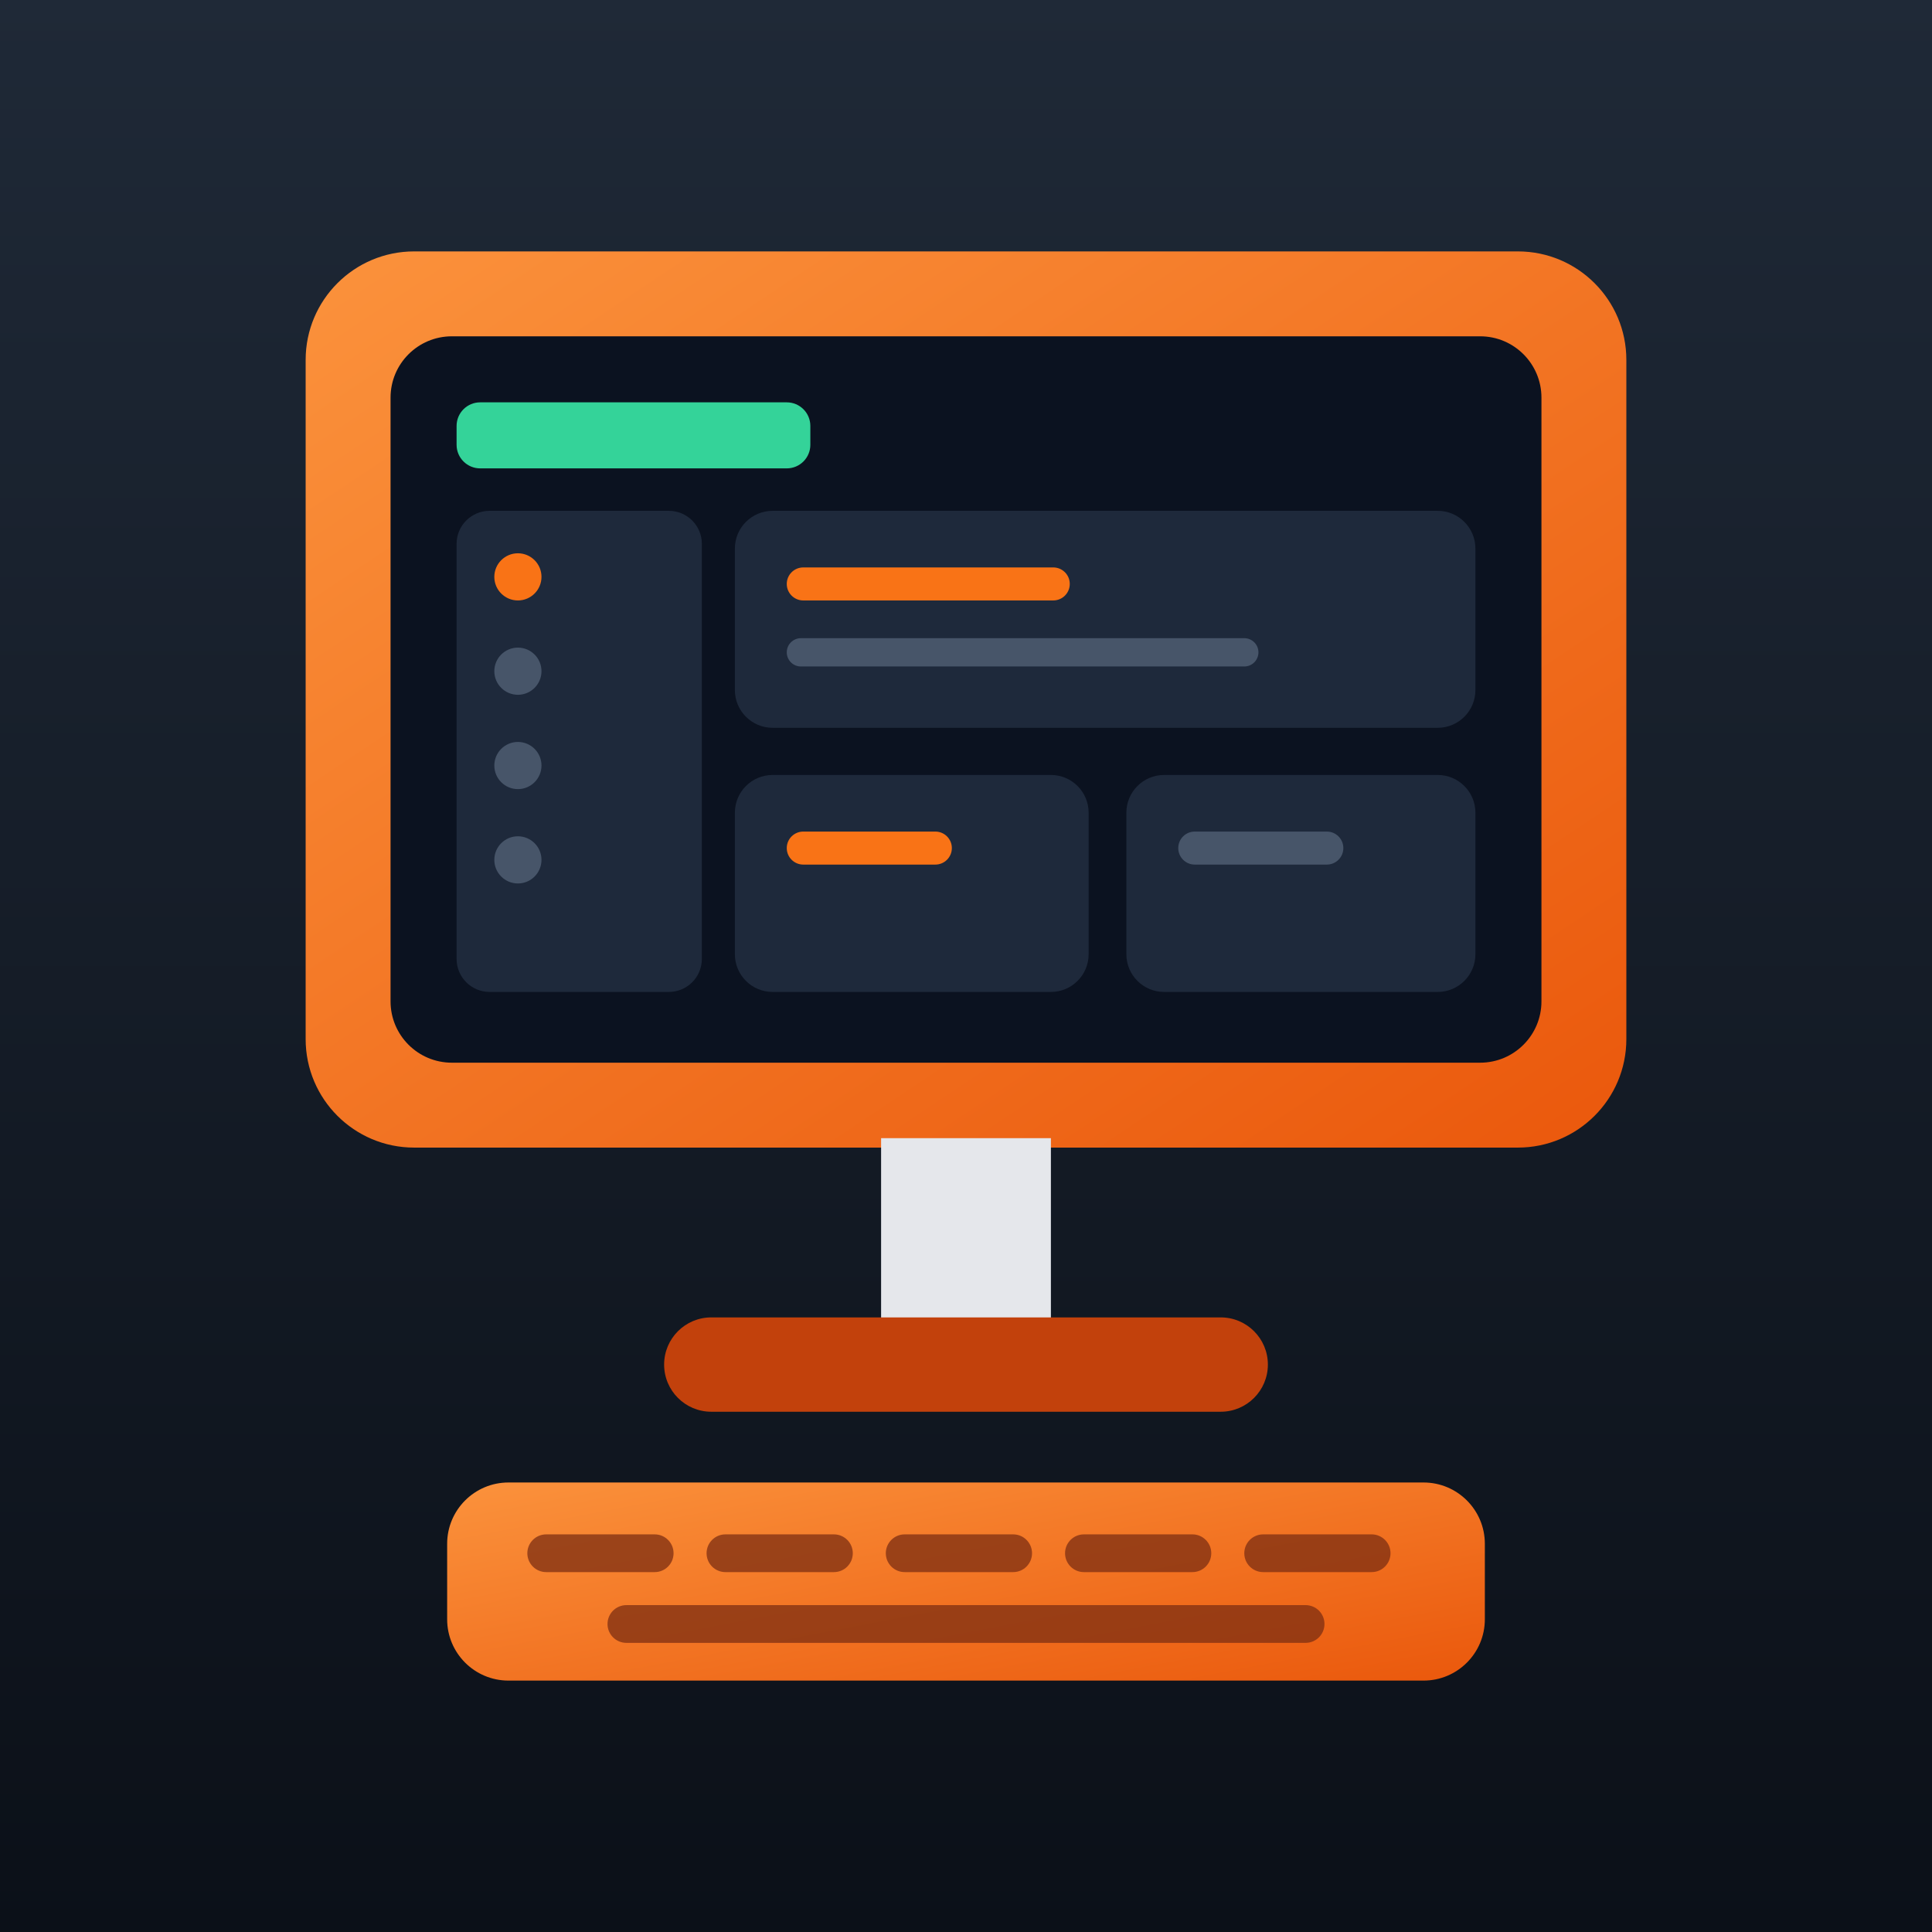
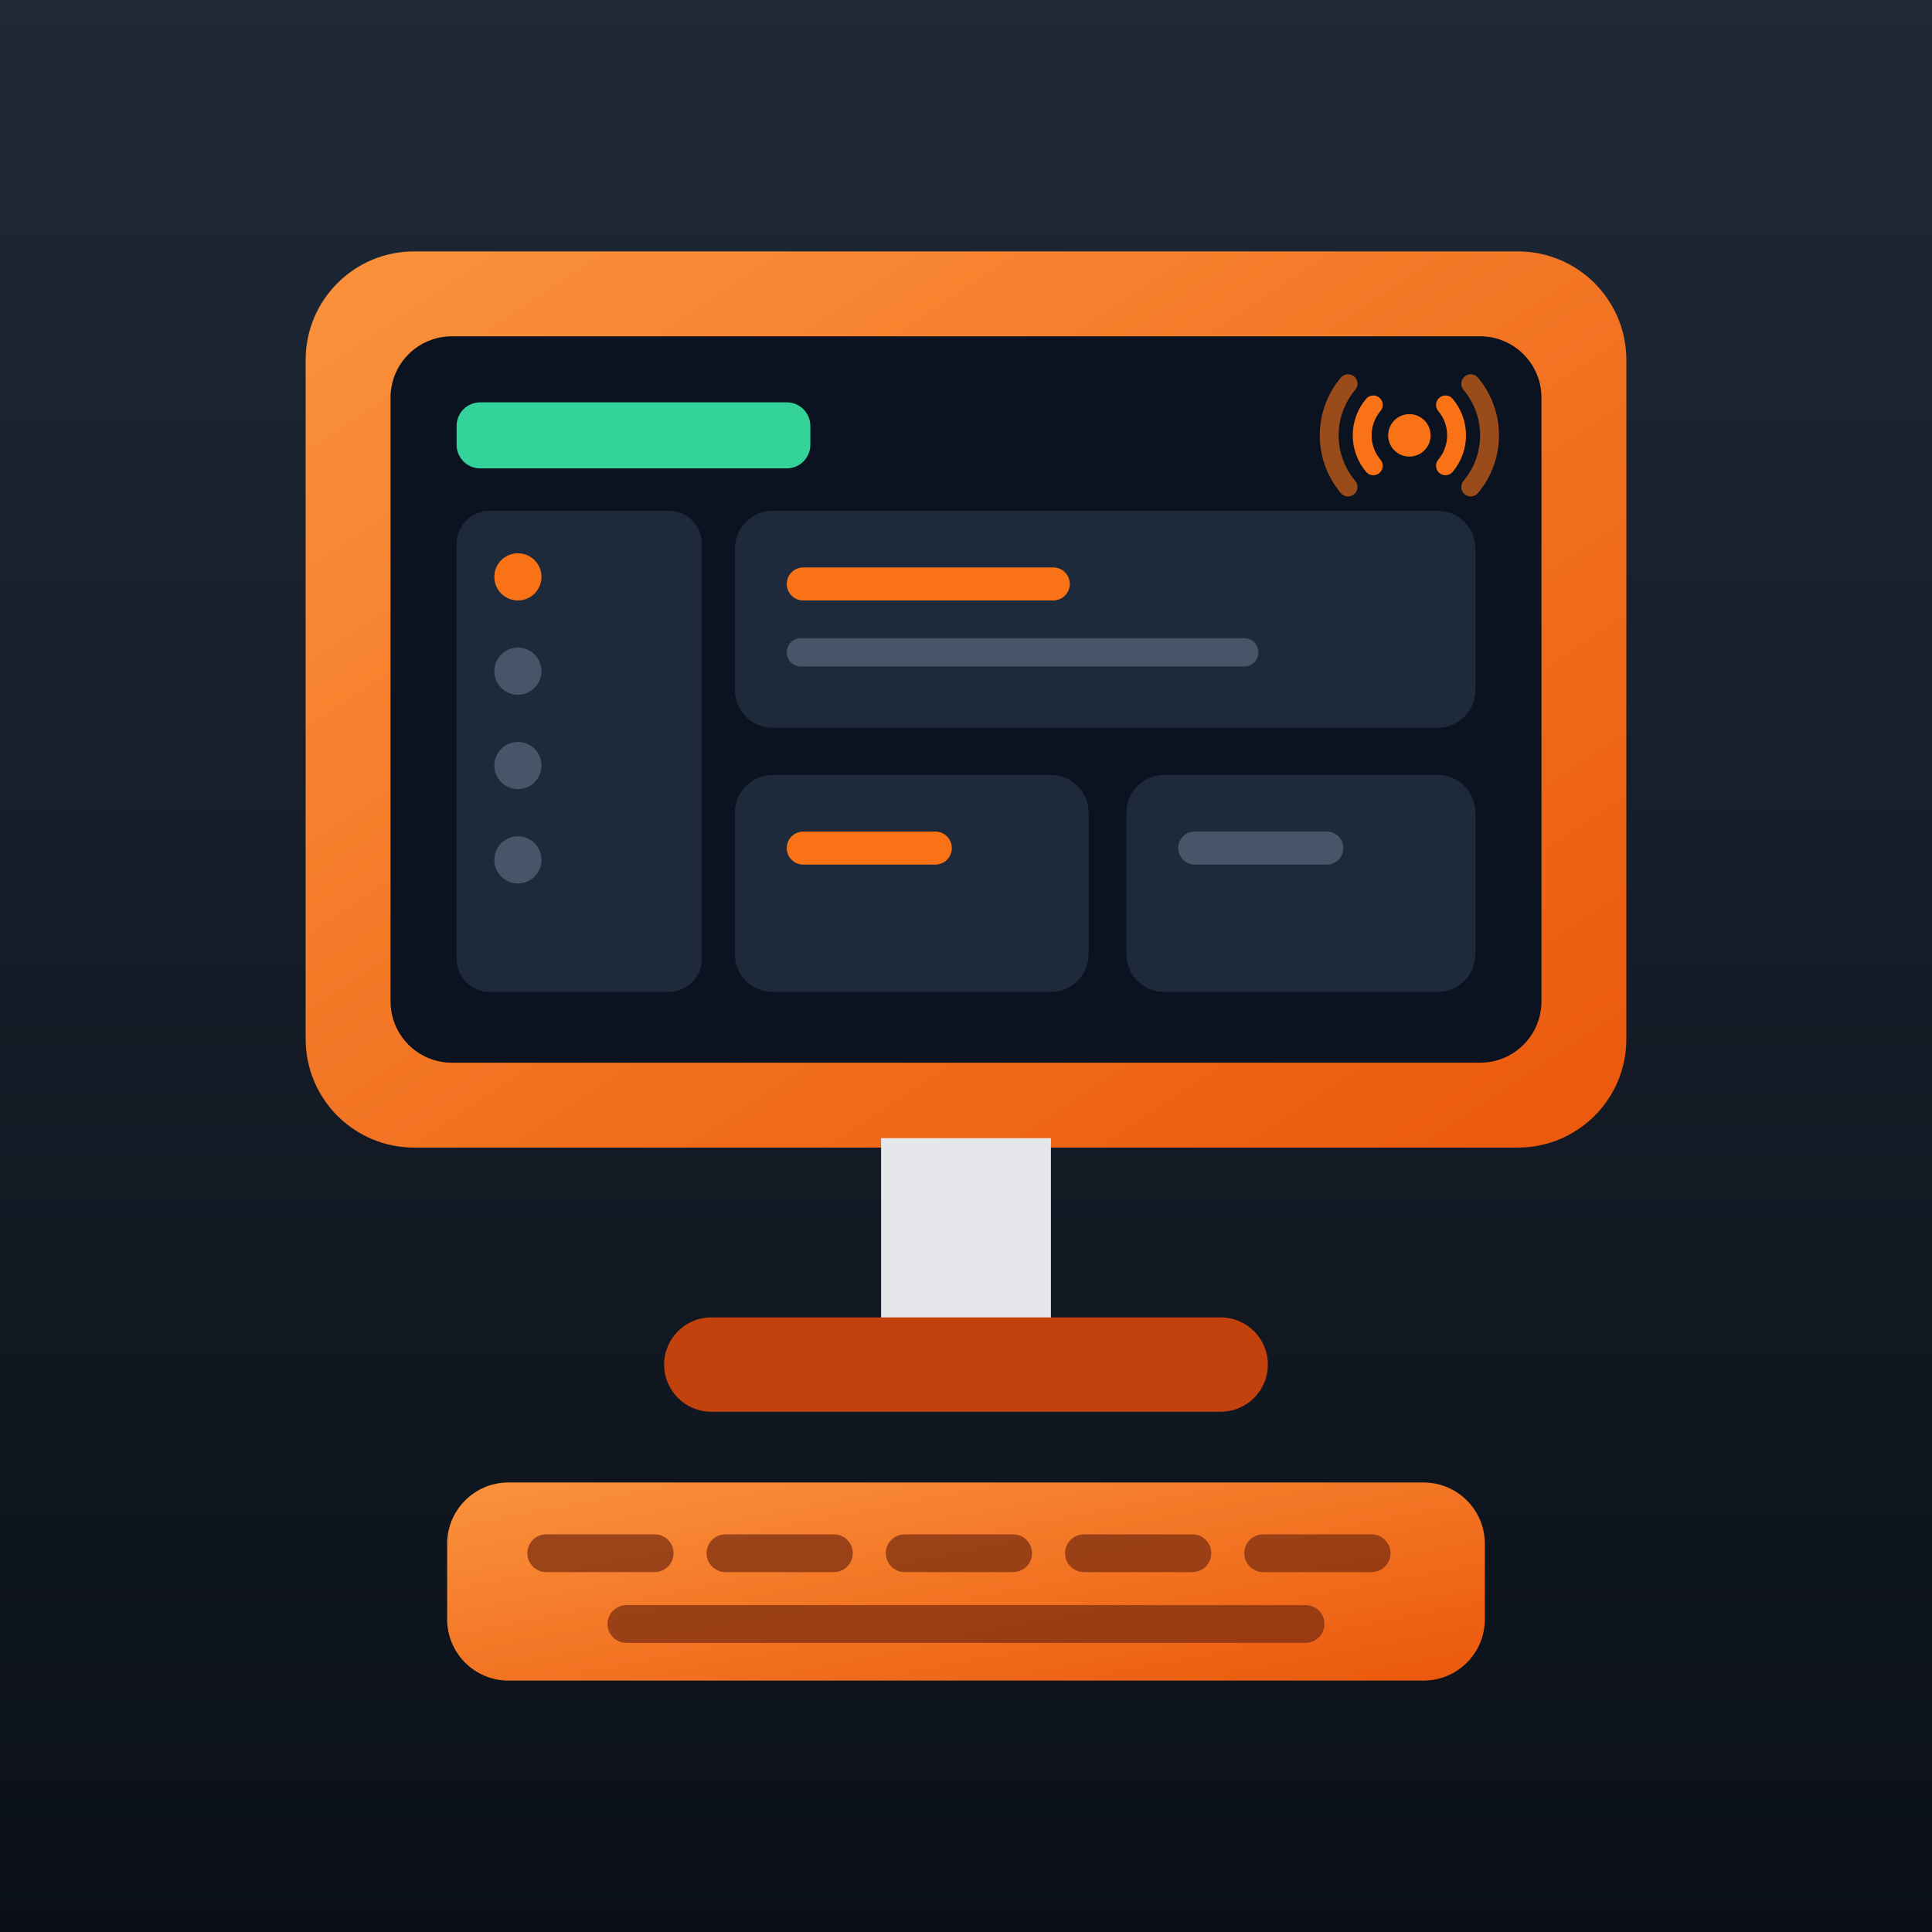
<svg xmlns="http://www.w3.org/2000/svg" width="1024" height="1024" viewBox="0 0 1024 1024">
  <defs>
    <linearGradient id="bg" x1="0" y1="0" x2="0" y2="1">
      <stop offset="0" stop-color="#1f2937" />
      <stop offset="1" stop-color="#0b1018" />
    </linearGradient>
    <linearGradient id="body" x1="0" y1="0" x2="1" y2="1">
      <stop offset="0" stop-color="#fb923c" />
      <stop offset="1" stop-color="#ea580c" />
    </linearGradient>
  </defs>
  <rect width="1024" height="1024" fill="url(#bg)" />
  <g transform="translate(512 512) scale(1.25) translate(-512 -643)">
    <rect x="232" y="340" width="560" height="380" rx="46" fill="url(#body)" />
    <rect x="268" y="376" width="488" height="308" rx="26" fill="#0b1220" />
+     <g fill="none" stroke="#f97316" stroke-linecap="round" stroke-width="8">
+       <circle cx="700" cy="418" r="9" fill="#f97316" stroke="none" />
+       <path d="M715.3 405.1 A20 20 0 0 1 715.3 430.9" />
+       <path d="M684.7 405.1 A20 20 0 0 0 684.7 430.9" />
+       <path d="M726.0 396.1 A34 34 0 0 1 726.0 439.9" opacity=".6" />
+       <path d="M674.0 396.1 A34 34 0 0 0 674.0 439.9" opacity=".6" />
+     </g>
    <rect x="296" y="404" width="150" height="28" rx="10" fill="#34d399" />
    <rect x="296" y="450" width="104" height="204" rx="14" fill="#1e293b" />
    <circle cx="322" cy="478" r="10" fill="#f97316" />
    <circle cx="322" cy="518" r="10" fill="#475569" />
    <circle cx="322" cy="558" r="10" fill="#475569" />
    <circle cx="322" cy="598" r="10" fill="#475569" />
    <rect x="414" y="450" width="314" height="92" rx="16" fill="#1e293b" />
    <rect x="436" y="474" width="120" height="14" rx="7" fill="#f97316" />
    <rect x="436" y="504" width="200" height="12" rx="6" fill="#475569" />
    <rect x="414" y="562" width="150" height="92" rx="16" fill="#1e293b" />
    <rect x="580" y="562" width="148" height="92" rx="16" fill="#1e293b" />
    <rect x="436" y="586" width="70" height="14" rx="7" fill="#f97316" />
    <rect x="602" y="586" width="70" height="14" rx="7" fill="#475569" />
    <rect x="476" y="716" width="72" height="84" fill="#e5e7eb" />
    <rect x="384" y="792" width="256" height="40" rx="20" fill="#c2410c" />
    <rect x="292" y="862" width="440" height="84" rx="26" fill="url(#body)" />
    <g fill="#7c2d12" opacity=".75">
      <rect x="326" y="884" width="62" height="16" rx="8" />
      <rect x="402" y="884" width="62" height="16" rx="8" />
      <rect x="478" y="884" width="62" height="16" rx="8" />
      <rect x="554" y="884" width="62" height="16" rx="8" />
      <rect x="630" y="884" width="62" height="16" rx="8" />
      <rect x="360" y="914" width="304" height="16" rx="8" />
    </g>
  </g>
</svg>
